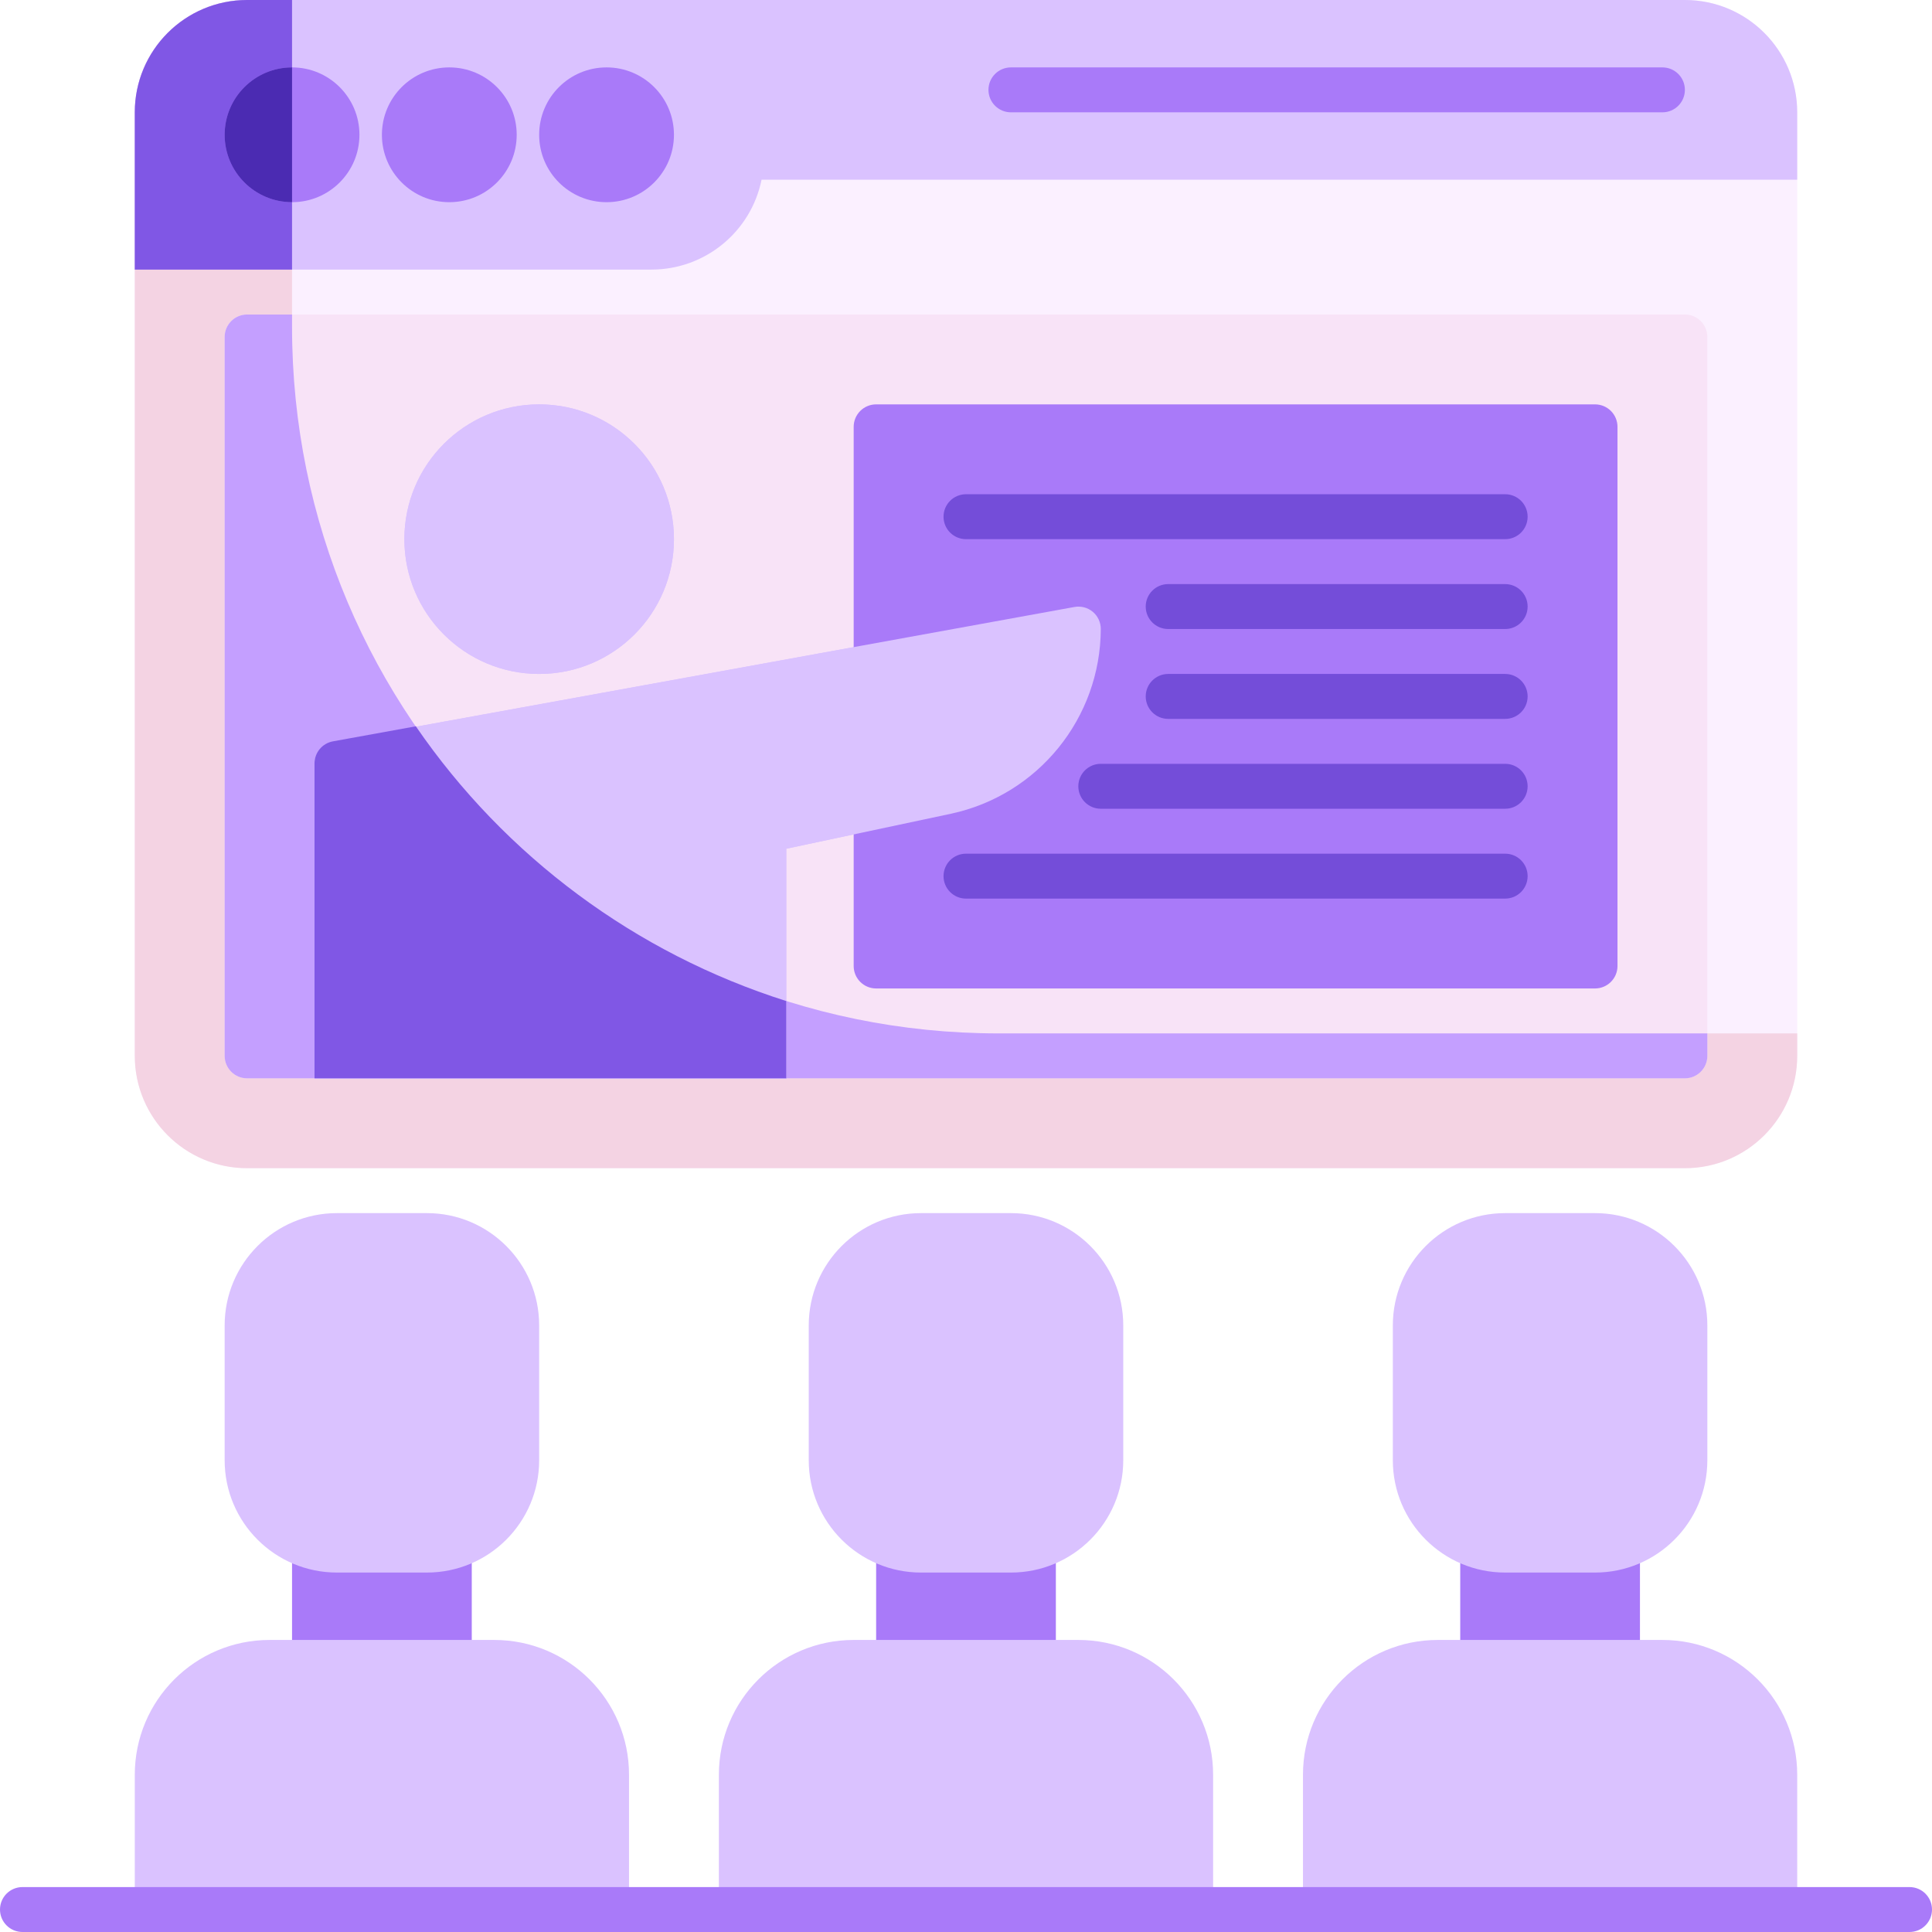
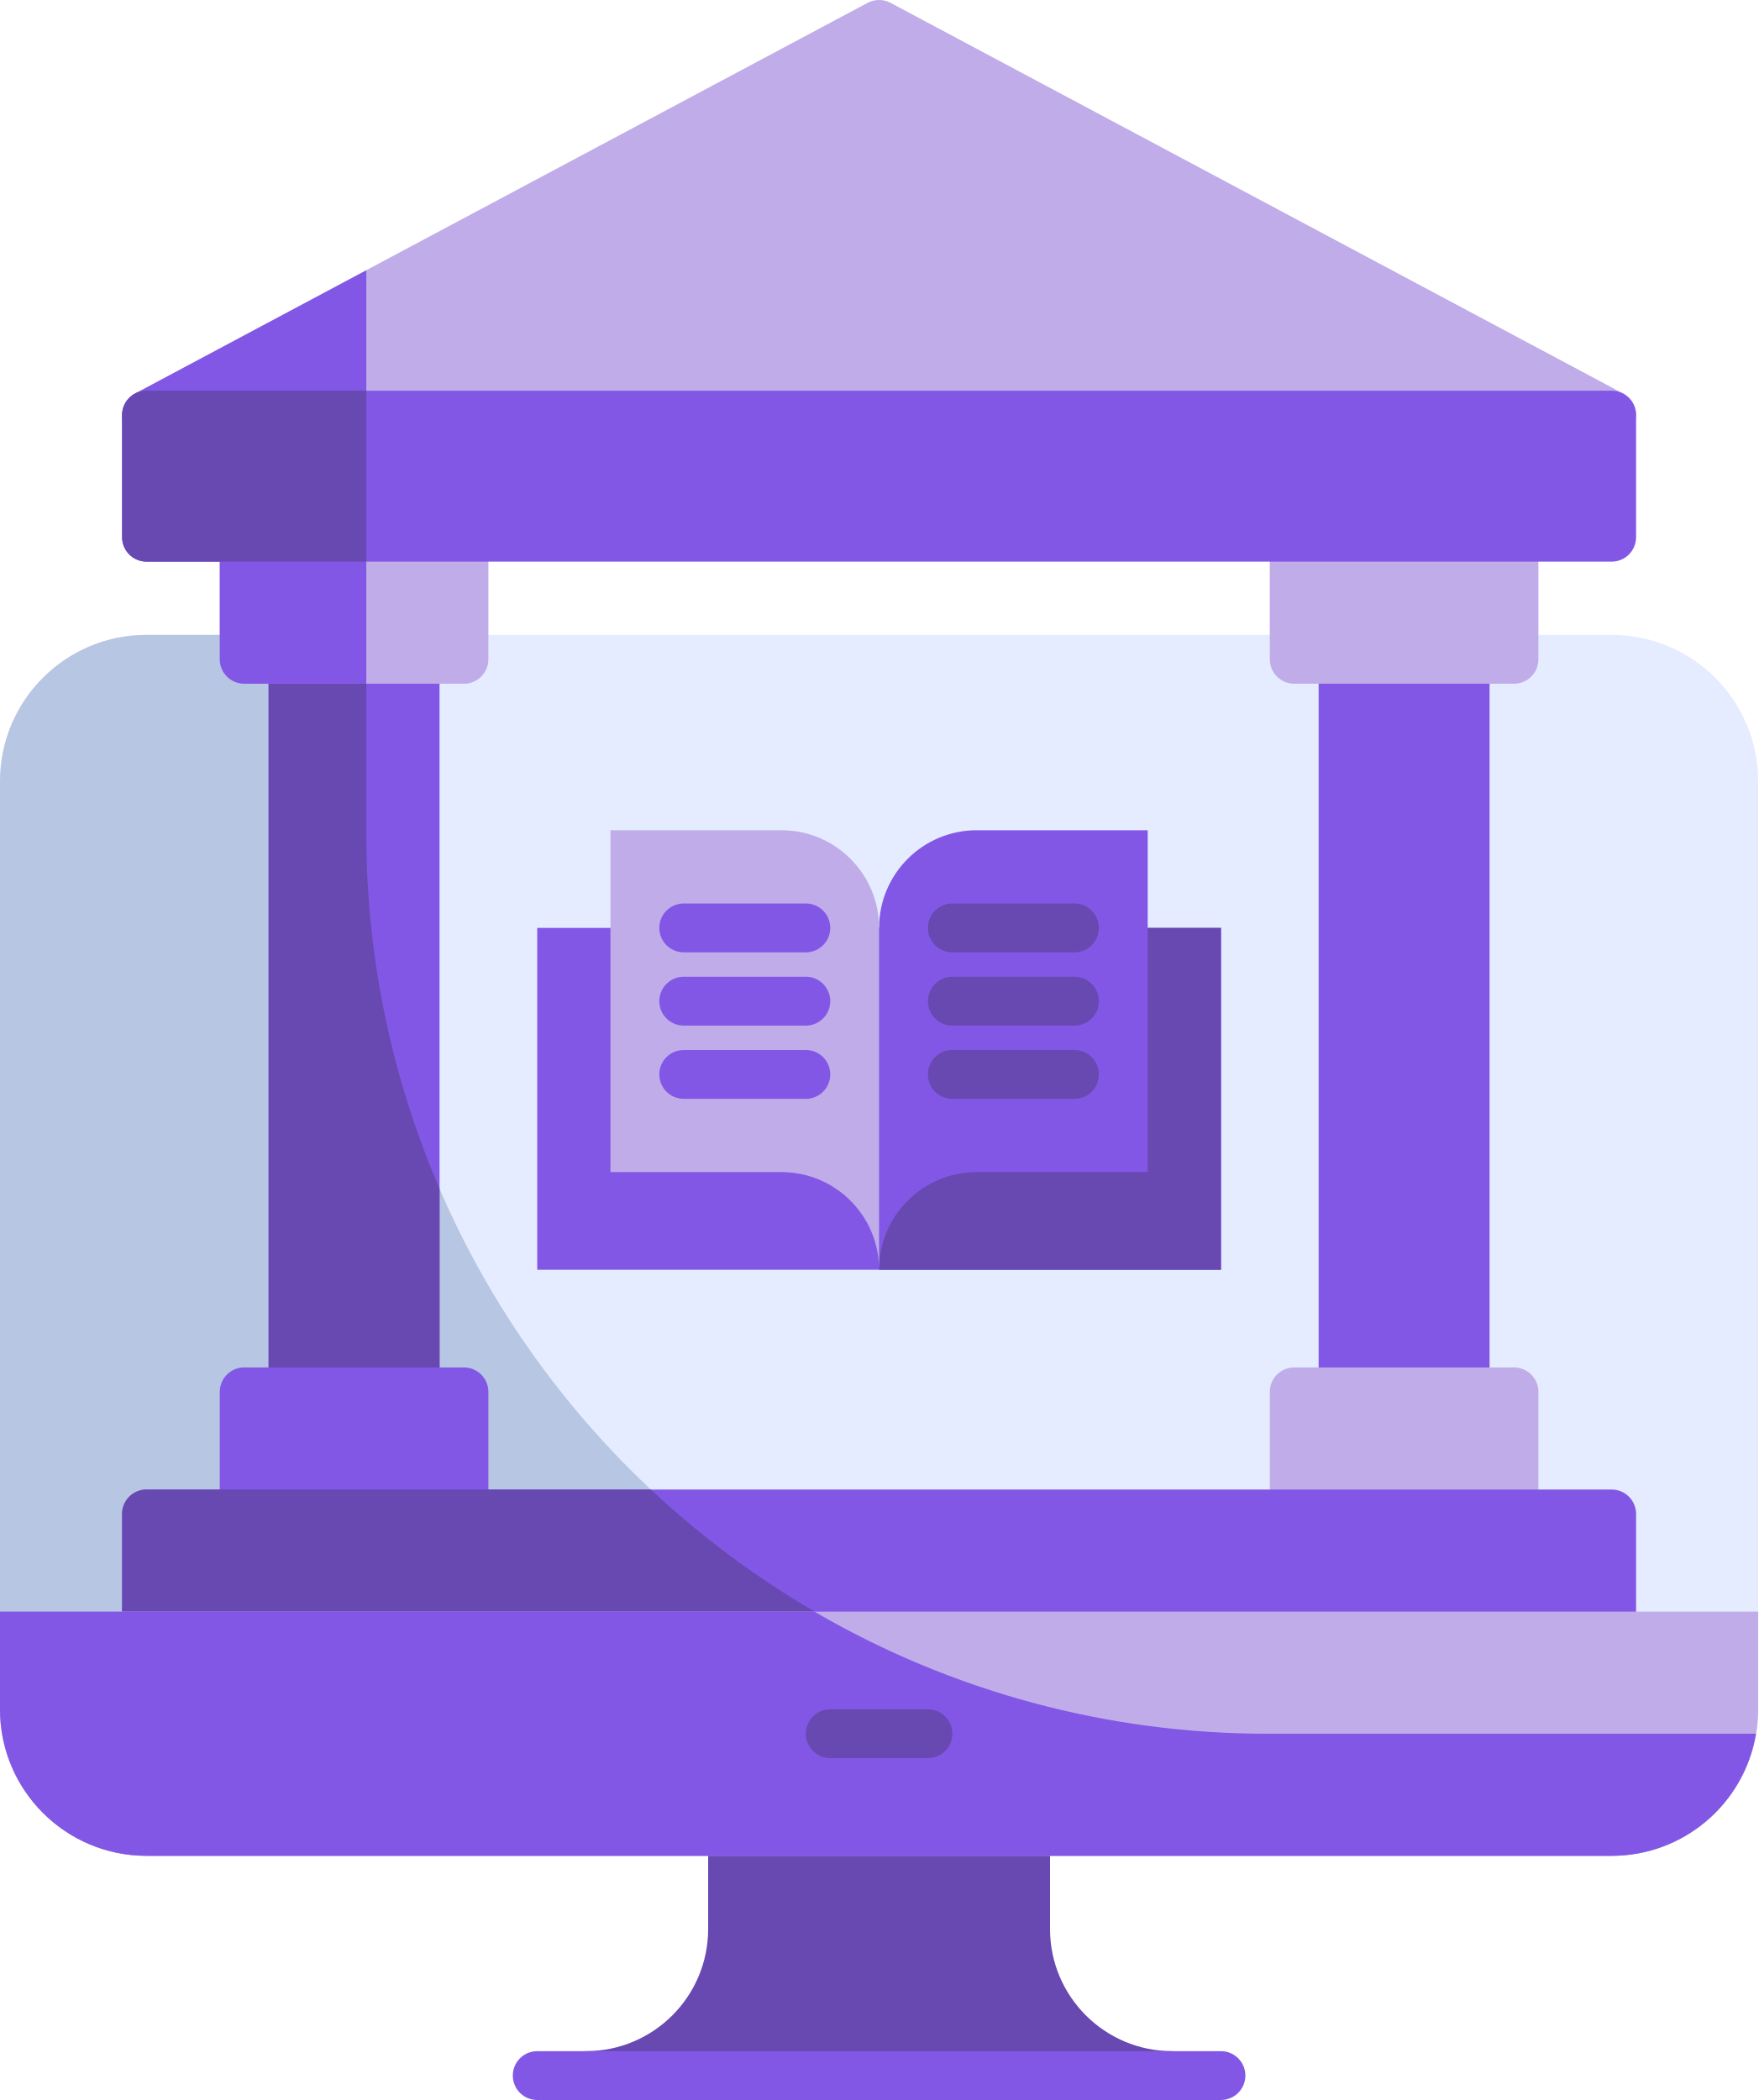
- <svg xmlns="http://www.w3.org/2000/svg" width="86" height="86" viewBox="0 0 86 86">
-   <defs>
-     <style>.a{fill:#fbf0ff;}.b{fill:#f4d3e3;}.c{fill:#f8e3f7;}.d{fill:#dac2ff;}.e{fill:#a97af9;}.f{fill:#c49fff;}.g{fill:#744dd9;}.h{fill:#8057e5;}.i{fill:#4b2bb2;}</style>
-   </defs>
-   <g transform="translate(4500 -5868)">
-     <rect class="a" width="74" height="52" rx="5" transform="translate(-4494 5868)" />
-     <path class="b" d="M552,164v1a5,5,0,0,1-5,5H483a5,5,0,0,1-5-5V123a5,5,0,0,1,5-5h2v14.56A31.44,31.44,0,0,0,516.44,164Z" transform="translate(-4972 5750)" />
-     <rect class="c" width="66" height="34" rx="1" transform="translate(-4490 5882)" />
-     <path class="d" d="M520.64,145.23a1,1,0,0,0-.82-.21l-33,6a1,1,0,0,0-.82,1v14h21V155.78l7.34-1.56A8.44,8.44,0,0,0,521,146,1,1,0,0,0,520.64,145.23Z" transform="translate(-4972 5750)" />
-     <path class="e" d="M507,162.56V166H486V152a1,1,0,0,1,.82-1l3.69-.67A31.57,31.57,0,0,0,507,162.56Z" transform="translate(-4972 5750)" />
-     <path class="f" d="M548,164v1a1,1,0,0,1-1,1H483a1,1,0,0,1-1-1V133a1,1,0,0,1,1-1h2v.56A31.44,31.44,0,0,0,516.44,164Z" transform="translate(-4972 5750)" />
-     <path class="e" d="M544.6,186.07a1,1,0,0,0-.87-.16,2.75,2.75,0,0,1-.73.09h-4a2.749,2.749,0,0,1-.73-.09,1,1,0,0,0-1.27.96V192a1,1,0,0,0,1,1h6a1,1,0,0,0,1-1v-5.13a1,1,0,0,0-.4-.8Z" transform="translate(-4972 5750)" />
-     <path class="e" d="M518.6,186.07a1,1,0,0,0-.87-.16,2.749,2.749,0,0,1-.73.09h-4a2.749,2.749,0,0,1-.73-.09,1,1,0,0,0-1.27.96V192a1,1,0,0,0,1,1h6a1,1,0,0,0,1-1v-5.13a1,1,0,0,0-.4-.8Z" transform="translate(-4972 5750)" />
-     <path class="e" d="M492.6,186.07a1,1,0,0,0-.87-.16,2.75,2.75,0,0,1-.73.09h-4a2.749,2.749,0,0,1-.73-.09,1,1,0,0,0-1.27.96V192a1,1,0,0,0,1,1h6a1,1,0,0,0,1-1v-5.13A1,1,0,0,0,492.6,186.07Z" transform="translate(-4972 5750)" />
-     <rect class="e" width="34" height="26" rx="1" transform="translate(-4462 5886)" />
-     <path class="g" d="M539,150H524a1,1,0,0,1,0-2h15a1,1,0,0,1,0,2Z" transform="translate(-4972 5750)" />
-     <path class="g" d="M539,146H524a1,1,0,0,1,0-2h15a1,1,0,0,1,0,2Z" transform="translate(-4972 5750)" />
-     <path class="g" d="M539,142H515a1,1,0,0,1,0-2h24a1,1,0,0,1,0,2Z" transform="translate(-4972 5750)" />
-     <path class="g" d="M539,158H515a1,1,0,0,1,0-2h24a1,1,0,0,1,0,2Z" transform="translate(-4972 5750)" />
-     <path class="g" d="M539,154H521a1,1,0,0,1,0-2h18a1,1,0,0,1,0,2Z" transform="translate(-4972 5750)" />
-     <path class="d" d="M547,118H483a5,5,0,0,0-5,5v7h23a5,5,0,0,0,4.9-4H552v-3A5,5,0,0,0,547,118Z" transform="translate(-4972 5750)" />
-     <circle class="e" cx="3" cy="3" r="3" transform="translate(-4483 5871)" />
-     <circle class="e" cx="3" cy="3" r="3" transform="translate(-4476 5871)" />
-     <path class="e" d="M546,123H517a1,1,0,0,1,0-2h29a1,1,0,0,1,0,2Z" transform="translate(-4972 5750)" />
-     <path class="d" d="M546,191H536a6,6,0,0,0-6,6v6a1,1,0,0,0,1,1h20a1,1,0,0,0,1-1v-6a6,6,0,0,0-6-6Z" transform="translate(-4972 5750)" />
-     <path class="d" d="M520,191H510a6,6,0,0,0-6,6v6a1,1,0,0,0,1,1h20a1,1,0,0,0,1-1v-6a6,6,0,0,0-6-6Z" transform="translate(-4972 5750)" />
-     <path class="d" d="M494,191H484a6,6,0,0,0-6,6v6a1,1,0,0,0,1,1h20a1,1,0,0,0,1-1v-6a6,6,0,0,0-6-6Z" transform="translate(-4972 5750)" />
-     <path class="e" d="M557,204H473a1,1,0,0,1,0-2h84a1,1,0,0,1,0,2Z" transform="translate(-4972 5750)" />
-     <circle class="d" cx="6" cy="6" r="6" transform="translate(-4482 5886)" />
-     <rect class="d" width="14" height="16" rx="5" transform="translate(-4438 5922)" />
-     <rect class="d" width="14" height="16" rx="5" transform="translate(-4464 5922)" />
-     <rect class="d" width="14" height="16" rx="5" transform="translate(-4490 5922)" />
-     <circle class="d" cx="6" cy="6" r="6" transform="translate(-4482 5886)" />
-     <path class="h" d="M485,118v12h-7v-7a5,5,0,0,1,5-5Z" transform="translate(-4972 5750)" />
-     <circle class="e" cx="3" cy="3" r="3" transform="translate(-4490 5871)" />
-     <path class="i" d="M485,121v6a3,3,0,1,1,0-6Z" transform="translate(-4972 5750)" />
-     <path class="d" d="M520.64,145.23a1,1,0,0,0-.82-.21l-33,6a1,1,0,0,0-.82,1v14h21V155.78l7.34-1.56A8.44,8.44,0,0,0,521,146,1,1,0,0,0,520.64,145.23Z" transform="translate(-4972 5750)" />
-     <path class="h" d="M507,162.56V166H486V152a1,1,0,0,1,.82-1l3.69-.67A31.57,31.57,0,0,0,507,162.56Z" transform="translate(-4972 5750)" />
+ <svg xmlns="http://www.w3.org/2000/svg" width="72" height="86" viewBox="0 0 72 86">
+   <g transform="translate(-8 -1)">
+     <path d="M74.471,17.117l-30-16a1,1,0,0,0-.941,0l-30,16A1,1,0,0,0,14,19H74a1,1,0,0,0,.471-1.883Z" fill="#bface9" />
+     <path d="M23,12.07V19H14a1,1,0,0,1-.47-1.88Z" fill="#8257e5" />
+     <rect width="72" height="50" rx="6" transform="translate(8 27)" fill="#e6ecff" />
+     <path d="M79.91,72A5.99,5.99,0,0,1,74,77H14a6,6,0,0,1-6-6V33a6,6,0,0,1,6-6h9v8.08A36.92,36.92,0,0,0,59.92,72Z" fill="#b7c6e2" />
+     <rect width="28" height="14" transform="translate(30 39)" fill="#8257e5" />
+     <rect width="14" height="14" transform="translate(44 39)" fill="#6848b1" />
+     <path d="M48,35a4,4,0,0,0-4,4V53a4,4,0,0,1,4-4h7V35Z" fill="#8257e5" />
+     <path d="M40,35H33V49h7a4,4,0,0,1,4,4V39A4,4,0,0,0,40,35Z" fill="#bface9" />
+     <path d="M41,40H36a1,1,0,0,1,0-2h5a1,1,0,0,1,0,2Z" fill="#8257e5" />
+     <path d="M41,43H36a1,1,0,0,1,0-2h5a1,1,0,0,1,0,2Z" fill="#8257e5" />
+     <path d="M41,46H36a1,1,0,0,1,0-2h5a1,1,0,0,1,0,2Z" fill="#8257e5" />
+     <path d="M52,46H47a1,1,0,0,1,0-2h5a1,1,0,0,1,0,2Z" fill="#6848b1" />
+     <path d="M52,40H47a1,1,0,0,1,0-2h5a1,1,0,0,1,0,2Z" fill="#6848b1" />
+     <path d="M52,43H47a1,1,0,0,1,0-2h5a1,1,0,0,1,0,2Z" fill="#6848b1" />
+     <rect width="7" height="32" rx="1" transform="translate(19 27)" fill="#8257e5" />
+     <rect width="7" height="32" rx="1" transform="translate(62 27)" fill="#8257e5" />
+     <rect width="11" height="7" rx="1" transform="translate(60 57)" fill="#bface9" />
+     <rect width="11" height="7" rx="1" transform="translate(60 22)" fill="#bface9" />
+     <path d="M56,85a5.006,5.006,0,0,1-5-5V76a1,1,0,0,0-1-1H38a1,1,0,0,0-1,1v4a5.006,5.006,0,0,1-5,5,1,1,0,0,0,0,2H56a1,1,0,0,0,0-2Z" fill="#6848b1" />
+     <path d="M58,87H30a1,1,0,0,1,0-2H58a1,1,0,0,1,0,2Z" fill="#8257e5" />
+     <path d="M26,49.68V58a1,1,0,0,1-1,1H20a1,1,0,0,1-1-1V28a1,1,0,0,1,1-1h3v8.08a36.755,36.755,0,0,0,3,14.6Z" fill="#6848b1" />
+     <rect width="11" height="7" rx="1" transform="translate(17 22)" fill="#bface9" />
+     <path d="M23,22v7H18a1,1,0,0,1-1-1V23a1,1,0,0,1,1-1Z" fill="#8257e5" />
+     <rect width="62" height="7" rx="1" transform="translate(13 17)" fill="#8257e5" />
+     <path d="M23,17v7H14a1,1,0,0,1-1-1V18a1,1,0,0,1,1-1Z" fill="#6848b1" />
+     <rect width="11" height="7" rx="1" transform="translate(17 57)" fill="#8257e5" />
+     <rect width="62" height="7" rx="1" transform="translate(13 62)" fill="#8257e5" />
+     <path d="M45.32,69H14a1,1,0,0,1-1-1V63a1,1,0,0,1,1-1H34.65A37.212,37.212,0,0,0,45.32,69Z" fill="#6848b1" />
+     <path d="M14,77H74a6.007,6.007,0,0,0,6-6V67H8v4a6.007,6.007,0,0,0,6,6Z" fill="#bface9" />
+     <path d="M79.91,72A5.99,5.99,0,0,1,74,77H14a6,6,0,0,1-6-6V67H41.35a36.769,36.769,0,0,0,18.57,5Z" fill="#8257e5" />
+     <path d="M46,73H42a1,1,0,0,1,0-2h4a1,1,0,0,1,0,2Z" fill="#6848b1" />
  </g>
</svg>
